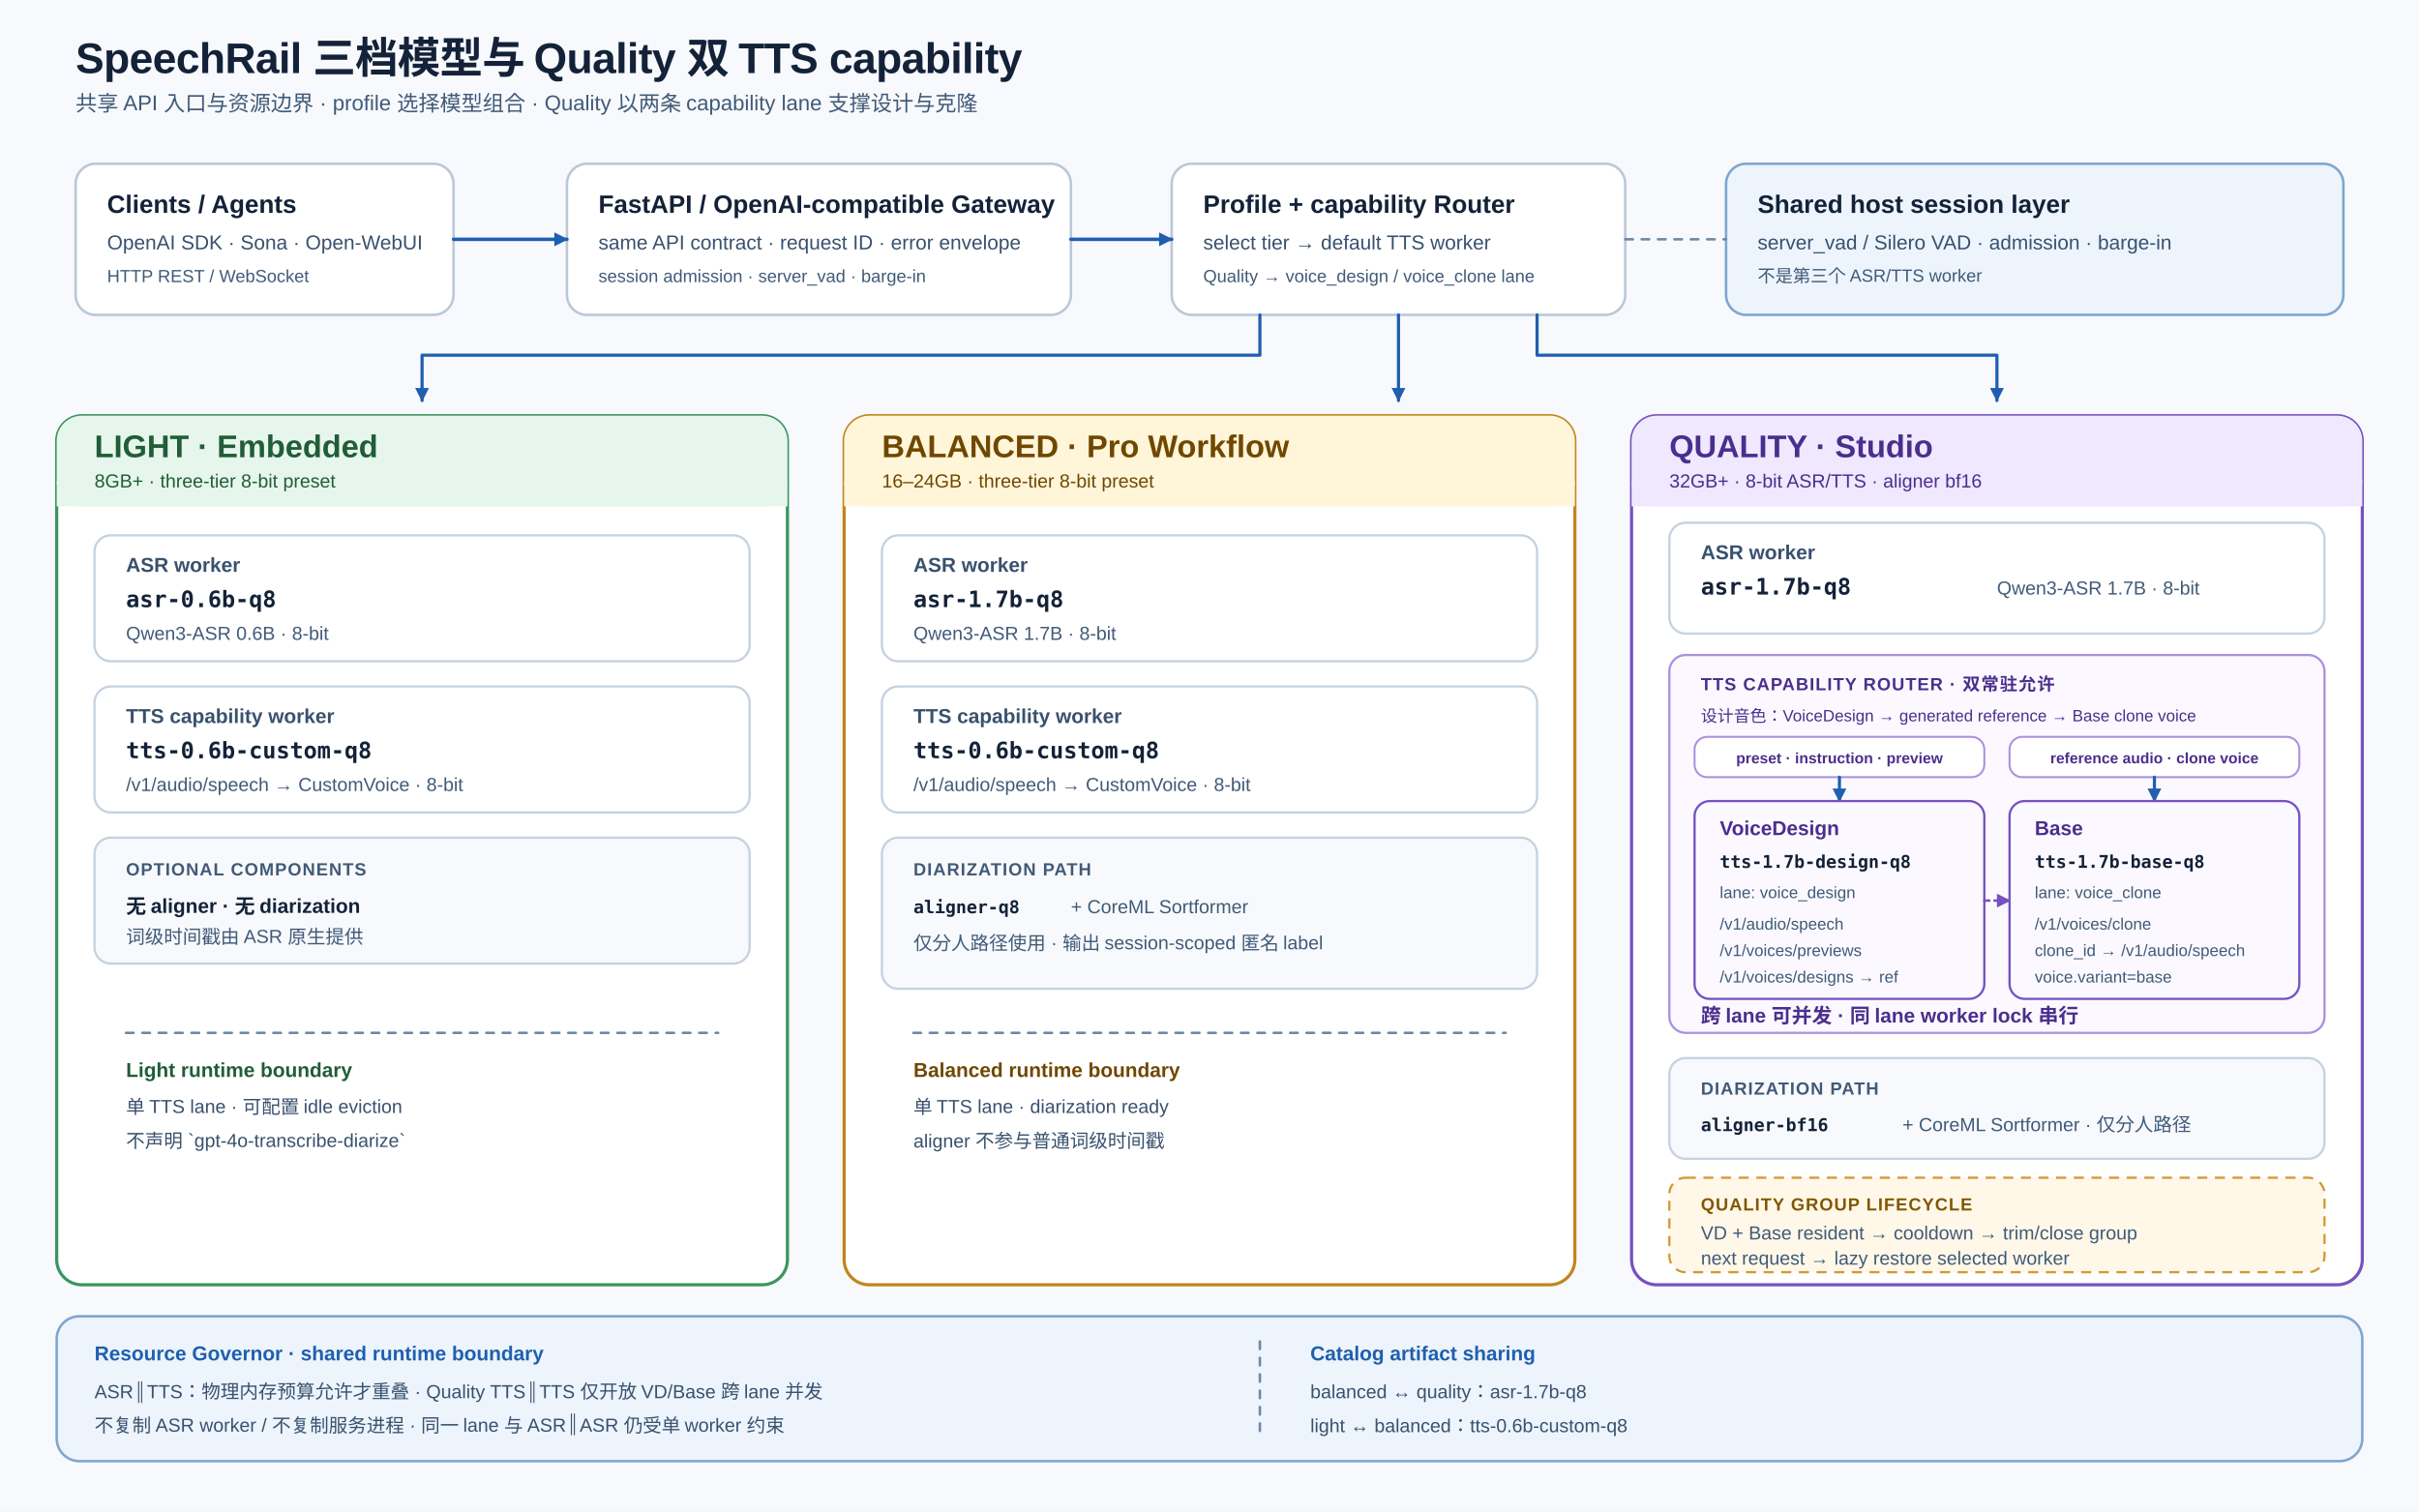
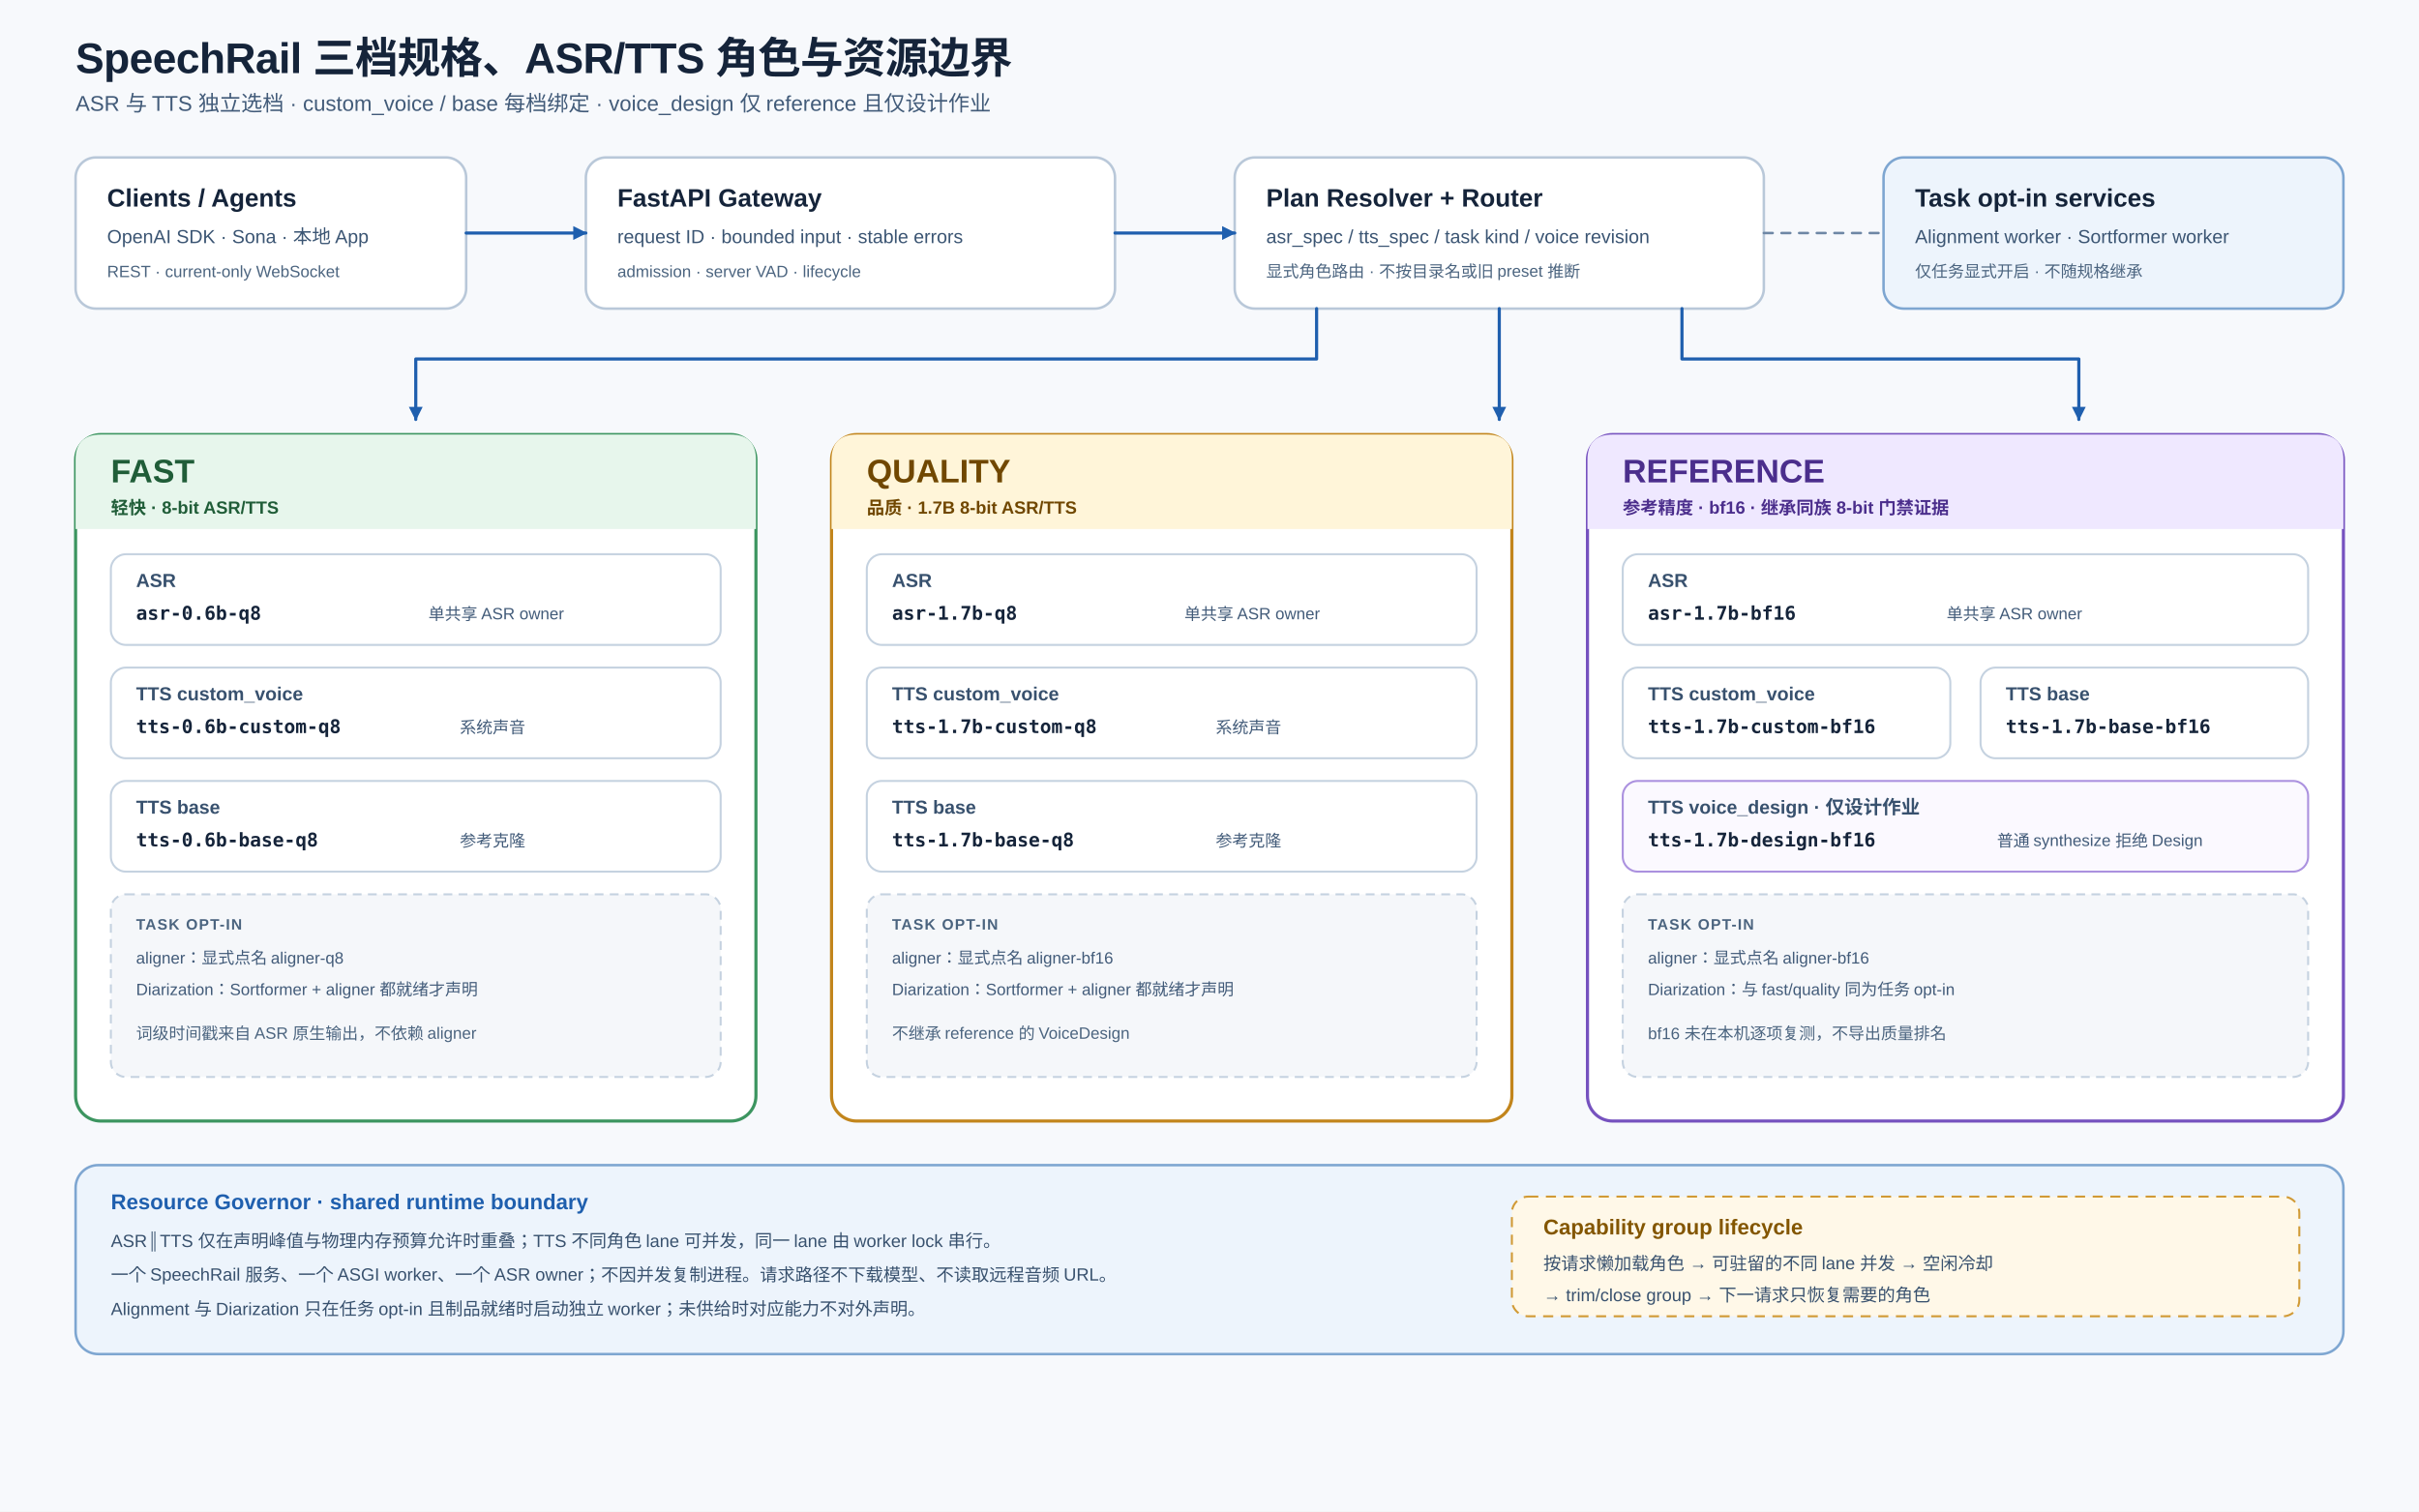
<svg xmlns="http://www.w3.org/2000/svg" width="1920" height="1200" viewBox="0 0 1920 1200" role="img" aria-labelledby="diagram-title diagram-desc">
  <defs>
    <style>
      
        text {
          font-family: -apple-system, BlinkMacSystemFont, "SF Pro Text", "Helvetica Neue", Arial, sans-serif;
-           fill: #132238;
+           fill: #15243a;
        }
        .canvas { fill: #f7f9fc; }
        .title { font-size: 34px; font-weight: 700; letter-spacing: -0.4px; }
-         .subtitle { font-size: 17px; font-weight: 400; fill: #405a78; }
+         .subtitle { font-size: 17px; font-weight: 400; fill: #425b79; }
        .box-title { font-size: 20px; font-weight: 700; }
-         .box-copy { font-size: 16px; font-weight: 500; fill: #38516e; }
-         .box-copy-small { font-size: 14px; font-weight: 400; fill: #405a78; }
-         .profile-title { font-size: 25px; font-weight: 700; }
-         .profile-subtitle { font-size: 15px; font-weight: 500; }
-         .section-label { font-size: 14px; font-weight: 700; letter-spacing: 0.8px; fill: #405a78; }
-         .model-title { font-size: 16px; font-weight: 700; fill: #38516e; }
-         .model-key { font-family: "SFMono-Regular", Menlo, Consolas, monospace; font-size: 18px; font-weight: 700; }
-         .model-key-small { font-family: "SFMono-Regular", Menlo, Consolas, monospace; font-size: 14px; font-weight: 700; }
-         .model-copy { font-size: 15px; font-weight: 500; fill: #405a78; }
-         .model-copy-small { font-size: 13px; font-weight: 500; fill: #405a78; }
-         .note { font-size: 15px; font-weight: 500; fill: #405a78; }
-         .callout { font-size: 16px; font-weight: 700; }
-         .footer-title { font-size: 16px; font-weight: 700; }
-         .footer-copy { font-size: 15px; font-weight: 500; fill: #38516e; }
-         .flow { fill: none; stroke: #1f5fae; stroke-width: 2.75; stroke-linecap: round; stroke-linejoin: round; }
-         .route-flow { fill: none; stroke: #1f5fae; stroke-width: 2.5; stroke-linecap: round; stroke-linejoin: round; }
-         .route-label { font-size: 12px; font-weight: 700; fill: #4b2e8c; }
-         .lifecycle { fill: none; stroke: #a56600; stroke-width: 2.5; stroke-dasharray: 10 8; stroke-linecap: round; stroke-linejoin: round; }
-         .shared-line { fill: none; stroke: #6e87a5; stroke-width: 2; stroke-dasharray: 6 7; stroke-linecap: round; }
-         .handoff-line { fill: none; stroke: #7652bf; stroke-width: 2; stroke-dasharray: 4 4; stroke-linecap: round; }
+         .box-copy { font-size: 15px; font-weight: 500; fill: #3b5573; }
+         .box-copy-small { font-size: 13px; font-weight: 400; fill: #4b647f; }
+         .card-title { font-size: 26px; font-weight: 700; }
+         .card-subtitle { font-size: 14px; font-weight: 600; }
+         .section-label { font-size: 12px; font-weight: 700; letter-spacing: 0.9px; fill: #4b647f; }
+         .role-title { font-size: 15px; font-weight: 700; fill: #38516e; }
+         .model-key { font-family: "SFMono-Regular", Menlo, Consolas, monospace; font-size: 15px; font-weight: 700; }
+         .model-copy { font-size: 13px; font-weight: 500; fill: #425b79; }
+         .note { font-size: 13px; font-weight: 500; fill: #4b647f; }
+         .footer-title { font-size: 17px; font-weight: 700; }
+         .footer-copy { font-size: 14px; font-weight: 500; fill: #38516e; }
+         .flow { fill: none; stroke: #1f5fae; stroke-width: 2.5; stroke-linecap: round; stroke-linejoin: round; }
+         .shared-line { fill: none; stroke: #6e87a5; stroke-width: 2; stroke-dasharray: 7 7; stroke-linecap: round; }
        .top-box { fill: #ffffff; stroke: #b9c8d9; stroke-width: 2; }
        .shared-box { fill: #edf4fc; stroke: #7ea6d1; stroke-width: 2; }
-         .route-pill { fill: #ffffff; stroke: #ab91df; stroke-width: 1.6; }
-         .profile-card { fill: #ffffff; stroke-width: 2.5; }
-         .model-card { fill: #ffffff; stroke: #c5d2e0; stroke-width: 1.8; }
-         .quality-model-card { fill: #fbf9ff; stroke: #ab91df; stroke-width: 1.8; }
-         .aux-card { fill: #f7f9fc; stroke: #c5d2e0; stroke-width: 1.8; }
-         .lifecycle-box { fill: #fff8e8; stroke: #d19a35; stroke-width: 1.8; stroke-dasharray: 8 6; }
-         .light-fill { fill: #e7f6ec; }
-         .light-stroke { stroke: #3c9560; }
-         .light-text { fill: #205d38; }
-         .balanced-fill { fill: #fff5d9; }
-         .balanced-stroke { stroke: #c2851c; }
-         .balanced-text { fill: #704700; }
-         .quality-fill { fill: #efe8ff; }
-         .quality-stroke { stroke: #7652bf; }
-         .quality-text { fill: #4b2e8c; }
+         .fast-card { fill: #ffffff; stroke: #3c9560; stroke-width: 2.5; }
+         .fast-header { fill: #e7f6ec; }
+         .fast-text { fill: #205d38; }
+         .quality-card { fill: #ffffff; stroke: #c2851c; stroke-width: 2.5; }
+         .quality-header { fill: #fff5d9; }
+         .quality-text { fill: #704700; }
+         .reference-card { fill: #ffffff; stroke: #7652bf; stroke-width: 2.5; }
+         .reference-header { fill: #efe8ff; }
+         .reference-text { fill: #4b2e8c; }
+         .role-box { fill: #ffffff; stroke: #c5d2e0; stroke-width: 1.6; }
+         .role-box-design { fill: #fbf9ff; stroke: #ab91df; stroke-width: 1.6; }
+         .optional-box { fill: #f5f7fa; stroke: #c5d2e0; stroke-width: 1.6; stroke-dasharray: 7 5; }
+         .lifecycle-box { fill: #fff8e8; stroke: #d19a35; stroke-width: 1.6; stroke-dasharray: 8 6; }
        .blue-text { fill: #1f5fae; }
        .orange-text { fill: #835600; }
      
    </style>
    <marker id="flow-arrow" markerWidth="11" markerHeight="11" refX="10" refY="5.5" orient="auto" markerUnits="userSpaceOnUse">
      <path d="M0,0 L11,5.5 L0,11 Z" fill="#1f5fae" />
    </marker>
-     <marker id="lifecycle-arrow" markerWidth="11" markerHeight="11" refX="10" refY="5.5" orient="auto" markerUnits="userSpaceOnUse">
-       <path d="M0,0 L11,5.5 L0,11 Z" fill="#a56600" />
-     </marker>
-     <marker id="handoff-arrow" markerWidth="11" markerHeight="11" refX="10" refY="5.5" orient="auto" markerUnits="userSpaceOnUse">
-       <path d="M0,0 L11,5.5 L0,11 Z" fill="#7652bf" />
-     </marker>
  </defs>
  <rect class="canvas" x="0" y="0" width="1920" height="1200" />
-   <text class="title" x="60" y="58">SpeechRail 三档模型与 Quality 双 TTS capability</text>
-   <text class="subtitle" x="60" y="88">共享 API 入口与资源边界 · profile 选择模型组合 · Quality 以两条 capability lane 支撑设计与克隆</text>
-   <rect class="top-box" x="60" y="130" width="300" height="120" rx="16" />
-   <text class="box-title" x="85" y="169">Clients / Agents</text>
-   <text class="box-copy" x="85" y="198">OpenAI SDK · Sona · Open-WebUI</text>
-   <text class="box-copy-small" x="85" y="224">HTTP REST / WebSocket</text>
-   <rect class="top-box" x="450" y="130" width="400" height="120" rx="16" />
-   <text class="box-title" x="475" y="169">FastAPI / OpenAI-compatible Gateway</text>
-   <text class="box-copy" x="475" y="198">same API contract · request ID · error envelope</text>
-   <text class="box-copy-small" x="475" y="224">session admission · server_vad · barge-in</text>
-   <rect class="top-box" x="930" y="130" width="360" height="120" rx="16" />
-   <text class="box-title" x="955" y="169">Profile + capability Router</text>
-   <text class="box-copy" x="955" y="198">select tier → default TTS worker</text>
-   <text class="box-copy-small" x="955" y="224">Quality → voice_design / voice_clone lane</text>
-   <rect class="shared-box" x="1370" y="130" width="490" height="120" rx="16" />
-   <text class="box-title" x="1395" y="169">Shared host session layer</text>
-   <text class="box-copy" x="1395" y="198">server_vad / Silero VAD · admission · barge-in</text>
-   <text class="box-copy-small" x="1395" y="224">不是第三个 ASR/TTS worker</text>
-   <path class="flow" d="M360 190 H450" marker-end="url(#flow-arrow)" />
-   <path class="flow" d="M850 190 H930" marker-end="url(#flow-arrow)" />
-   <path class="shared-line" d="M1290 190 H1370" />
-   <path class="route-flow" d="M1000 250 V282 H335 V318" marker-end="url(#flow-arrow)" />
-   <path class="route-flow" d="M1110 250 V318" marker-end="url(#flow-arrow)" />
-   <path class="route-flow" d="M1220 250 V282 H1585 V318" marker-end="url(#flow-arrow)" />
-   <rect class="profile-card light-stroke" x="45" y="330" width="580" height="690" rx="20" />
-   <rect class="light-fill" x="45" y="330" width="580" height="72" rx="20" />
-   <rect class="light-fill" x="45" y="382" width="580" height="20" />
-   <text class="profile-title light-text" x="75" y="363">LIGHT · Embedded</text>
-   <text class="profile-subtitle light-text" x="75" y="387">8GB+ · three-tier 8-bit preset</text>
-   <rect class="model-card" x="75" y="425" width="520" height="100" rx="13" />
-   <text class="model-title" x="100" y="454">ASR worker</text>
-   <text class="model-key" x="100" y="482">asr-0.6b-q8</text>
-   <text class="model-copy" x="100" y="508">Qwen3-ASR 0.6B · 8-bit</text>
-   <rect class="model-card" x="75" y="545" width="520" height="100" rx="13" />
-   <text class="model-title" x="100" y="574">TTS capability worker</text>
-   <text class="model-key" x="100" y="602">tts-0.6b-custom-q8</text>
-   <text class="model-copy" x="100" y="628">/v1/audio/speech → CustomVoice · 8-bit</text>
-   <rect class="aux-card" x="75" y="665" width="520" height="100" rx="13" />
-   <text class="section-label" x="100" y="695">OPTIONAL COMPONENTS</text>
-   <text class="callout" x="100" y="725">无 aligner · 无 diarization</text>
-   <text class="model-copy" x="100" y="749">词级时间戳由 ASR 原生提供</text>
-   <path class="shared-line" d="M100 820 H570" />
-   <text class="footer-title light-text" x="100" y="855">Light runtime boundary</text>
-   <text class="footer-copy" x="100" y="884">单 TTS lane · 可配置 idle eviction</text>
-   <text class="footer-copy" x="100" y="911">不声明 `gpt-4o-transcribe-diarize`</text>
-   <rect class="profile-card balanced-stroke" x="670" y="330" width="580" height="690" rx="20" />
-   <rect class="balanced-fill" x="670" y="330" width="580" height="72" rx="20" />
-   <rect class="balanced-fill" x="670" y="382" width="580" height="20" />
-   <text class="profile-title balanced-text" x="700" y="363">BALANCED · Pro Workflow</text>
-   <text class="profile-subtitle balanced-text" x="700" y="387">16–24GB · three-tier 8-bit preset</text>
-   <rect class="model-card" x="700" y="425" width="520" height="100" rx="13" />
-   <text class="model-title" x="725" y="454">ASR worker</text>
-   <text class="model-key" x="725" y="482">asr-1.7b-q8</text>
-   <text class="model-copy" x="725" y="508">Qwen3-ASR 1.7B · 8-bit</text>
-   <rect class="model-card" x="700" y="545" width="520" height="100" rx="13" />
-   <text class="model-title" x="725" y="574">TTS capability worker</text>
-   <text class="model-key" x="725" y="602">tts-0.6b-custom-q8</text>
-   <text class="model-copy" x="725" y="628">/v1/audio/speech → CustomVoice · 8-bit</text>
-   <rect class="aux-card" x="700" y="665" width="520" height="120" rx="13" />
-   <text class="section-label" x="725" y="695">DIARIZATION PATH</text>
-   <text class="model-key-small" x="725" y="725">aligner-q8</text>
-   <text class="model-copy" x="850" y="725">+ CoreML Sortformer</text>
-   <text class="model-copy" x="725" y="754">仅分人路径使用 · 输出 session-scoped 匿名 label</text>
-   <path class="shared-line" d="M725 820 H1195" />
-   <text class="footer-title balanced-text" x="725" y="855">Balanced runtime boundary</text>
-   <text class="footer-copy" x="725" y="884">单 TTS lane · diarization ready</text>
-   <text class="footer-copy" x="725" y="911">aligner 不参与普通词级时间戳</text>
-   <rect class="profile-card quality-stroke" x="1295" y="330" width="580" height="690" rx="20" />
-   <rect class="quality-fill" x="1295" y="330" width="580" height="72" rx="20" />
-   <rect class="quality-fill" x="1295" y="382" width="580" height="20" />
-   <text class="profile-title quality-text" x="1325" y="363">QUALITY · Studio</text>
-   <text class="profile-subtitle quality-text" x="1325" y="387">32GB+ · 8-bit ASR/TTS · aligner bf16</text>
-   <rect class="model-card" x="1325" y="415" width="520" height="88" rx="13" />
-   <text class="model-title" x="1350" y="444">ASR worker</text>
-   <text class="model-key" x="1350" y="472">asr-1.7b-q8</text>
-   <text class="model-copy" x="1585" y="472">Qwen3-ASR 1.7B · 8-bit</text>
-   <rect class="quality-model-card" x="1325" y="520" width="520" height="300" rx="13" />
-   <text class="section-label quality-text" x="1350" y="548">TTS CAPABILITY ROUTER · 双常驻允许</text>
-   <text class="model-copy-small quality-text" x="1350" y="573">设计音色：VoiceDesign → generated reference → Base clone voice</text>
-   <rect class="route-pill" x="1345" y="585" width="230" height="32" rx="10" />
-   <text class="route-label" x="1460" y="606" text-anchor="middle">preset · instruction · preview</text>
-   <path class="route-flow" d="M1460 617 V636" marker-end="url(#flow-arrow)" />
-   <rect class="route-pill" x="1595" y="585" width="230" height="32" rx="10" />
-   <text class="route-label" x="1710" y="606" text-anchor="middle">reference audio · clone voice</text>
-   <path class="route-flow" d="M1710 617 V636" marker-end="url(#flow-arrow)" />
-   <rect class="quality-model-card quality-stroke" x="1345" y="636" width="230" height="157" rx="12" />
-   <text class="model-title quality-text" x="1365" y="663">VoiceDesign</text>
-   <text class="model-key-small" x="1365" y="689">tts-1.7b-design-q8</text>
-   <text class="model-copy-small" x="1365" y="713">lane: voice_design</text>
-   <text class="model-copy-small" x="1365" y="738">/v1/audio/speech</text>
-   <text class="model-copy-small" x="1365" y="759">/v1/voices/previews</text>
-   <text class="model-copy-small" x="1365" y="780">/v1/voices/designs → ref</text>
-   <rect class="quality-model-card quality-stroke" x="1595" y="636" width="230" height="157" rx="12" />
-   <text class="model-title quality-text" x="1615" y="663">Base</text>
-   <text class="model-key-small" x="1615" y="689">tts-1.7b-base-q8</text>
-   <text class="model-copy-small" x="1615" y="713">lane: voice_clone</text>
-   <text class="model-copy-small" x="1615" y="738">/v1/voices/clone</text>
-   <text class="model-copy-small" x="1615" y="759">clone_id → /v1/audio/speech</text>
-   <text class="model-copy-small" x="1615" y="780">voice.variant=base</text>
-   <path class="handoff-line" d="M1575 715 H1595" marker-end="url(#handoff-arrow)" />
-   <text class="callout quality-text" x="1350" y="812">跨 lane 可并发 · 同 lane worker lock 串行</text>
-   <rect class="aux-card" x="1325" y="840" width="520" height="80" rx="13" />
-   <text class="section-label" x="1350" y="869">DIARIZATION PATH</text>
-   <text class="model-key-small" x="1350" y="898">aligner-bf16</text>
-   <text class="model-copy" x="1510" y="898">+ CoreML Sortformer · 仅分人路径</text>
-   <rect class="lifecycle-box" x="1325" y="935" width="520" height="75" rx="13" />
-   <text class="section-label orange-text" x="1350" y="961">QUALITY GROUP LIFECYCLE</text>
-   <text class="model-copy" x="1350" y="984">VD + Base resident → cooldown → trim/close group</text>
-   <text class="model-copy" x="1350" y="1004">next request → lazy restore selected worker</text>
-   <rect class="shared-box" x="45" y="1045" width="1830" height="115" rx="18" />
-   <text class="footer-title blue-text" x="75" y="1080">Resource Governor · shared runtime boundary</text>
-   <text class="footer-copy" x="75" y="1110">ASR∥TTS：物理内存预算允许才重叠 · Quality TTS∥TTS 仅开放 VD/Base 跨 lane 并发</text>
-   <text class="footer-copy" x="75" y="1137">不复制 ASR worker / 不复制服务进程 · 同一 lane 与 ASR∥ASR 仍受单 worker 约束</text>
-   <path class="shared-line" d="M1000 1065 V1140" />
-   <text class="footer-title blue-text" x="1040" y="1080">Catalog artifact sharing</text>
-   <text class="footer-copy" x="1040" y="1110">balanced ↔ quality：asr-1.7b-q8</text>
-   <text class="footer-copy" x="1040" y="1137">light ↔ balanced：tts-0.6b-custom-q8</text>
+   <text class="title" x="60" y="58">SpeechRail 三档规格、ASR/TTS 角色与资源边界</text>
+   <text class="subtitle" x="60" y="88">ASR 与 TTS 独立选档 · custom_voice / base 每档绑定 · voice_design 仅 reference 且仅设计作业</text>
+   <rect class="top-box" x="60" y="125" width="310" height="120" rx="16" />
+   <text class="box-title" x="85" y="164">Clients / Agents</text>
+   <text class="box-copy" x="85" y="193">OpenAI SDK · Sona · 本地 App</text>
+   <text class="box-copy-small" x="85" y="220">REST · current-only WebSocket</text>
+   <rect class="top-box" x="465" y="125" width="420" height="120" rx="16" />
+   <text class="box-title" x="490" y="164">FastAPI Gateway</text>
+   <text class="box-copy" x="490" y="193">request ID · bounded input · stable errors</text>
+   <text class="box-copy-small" x="490" y="220">admission · server VAD · lifecycle</text>
+   <rect class="top-box" x="980" y="125" width="420" height="120" rx="16" />
+   <text class="box-title" x="1005" y="164">Plan Resolver + Router</text>
+   <text class="box-copy" x="1005" y="193">asr_spec / tts_spec / task kind / voice revision</text>
+   <text class="box-copy-small" x="1005" y="220">显式角色路由 · 不按目录名或旧 preset 推断</text>
+   <rect class="shared-box" x="1495" y="125" width="365" height="120" rx="16" />
+   <text class="box-title" x="1520" y="164">Task opt-in services</text>
+   <text class="box-copy" x="1520" y="193">Alignment worker · Sortformer worker</text>
+   <text class="box-copy-small" x="1520" y="220">仅任务显式开启 · 不随规格继承</text>
+   <path class="flow" d="M370 185 H465" marker-end="url(#flow-arrow)" />
+   <path class="flow" d="M885 185 H980" marker-end="url(#flow-arrow)" />
+   <path class="shared-line" d="M1400 185 H1495" />
+   <path class="flow" d="M1045 245 V285 H330 V333" marker-end="url(#flow-arrow)" />
+   <path class="flow" d="M1190 245 V333" marker-end="url(#flow-arrow)" />
+   <path class="flow" d="M1335 245 V285 H1650 V333" marker-end="url(#flow-arrow)" />
+   <rect class="fast-card" x="60" y="345" width="540" height="545" rx="20" />
+   <path class="fast-header" d="M60 365 Q60 345 80 345 H580 Q600 345 600 365 V420 H60 Z" />
+   <text class="card-title fast-text" x="88" y="383">FAST</text>
+   <text class="card-subtitle fast-text" x="88" y="408">轻快 · 8-bit ASR/TTS</text>
+   <rect class="role-box" x="88" y="440" width="484" height="72" rx="12" />
+   <text class="role-title" x="108" y="466">ASR</text>
+   <text class="model-key" x="108" y="492">asr-0.6b-q8</text>
+   <text class="model-copy" x="340" y="492">单共享 ASR owner</text>
+   <rect class="role-box" x="88" y="530" width="484" height="72" rx="12" />
+   <text class="role-title" x="108" y="556">TTS custom_voice</text>
+   <text class="model-key" x="108" y="582">tts-0.6b-custom-q8</text>
+   <text class="model-copy" x="365" y="582">系统声音</text>
+   <rect class="role-box" x="88" y="620" width="484" height="72" rx="12" />
+   <text class="role-title" x="108" y="646">TTS base</text>
+   <text class="model-key" x="108" y="672">tts-0.6b-base-q8</text>
+   <text class="model-copy" x="365" y="672">参考克隆</text>
+   <rect class="optional-box" x="88" y="710" width="484" height="145" rx="12" />
+   <text class="section-label" x="108" y="738">TASK OPT-IN</text>
+   <text class="model-copy" x="108" y="765">aligner：显式点名 aligner-q8</text>
+   <text class="model-copy" x="108" y="790">Diarization：Sortformer + aligner 都就绪才声明</text>
+   <text class="note" x="108" y="825">词级时间戳来自 ASR 原生输出，不依赖 aligner</text>
+   <rect class="quality-card" x="660" y="345" width="540" height="545" rx="20" />
+   <path class="quality-header" d="M660 365 Q660 345 680 345 H1180 Q1200 345 1200 365 V420 H660 Z" />
+   <text class="card-title quality-text" x="688" y="383">QUALITY</text>
+   <text class="card-subtitle quality-text" x="688" y="408">品质 · 1.7B 8-bit ASR/TTS</text>
+   <rect class="role-box" x="688" y="440" width="484" height="72" rx="12" />
+   <text class="role-title" x="708" y="466">ASR</text>
+   <text class="model-key" x="708" y="492">asr-1.7b-q8</text>
+   <text class="model-copy" x="940" y="492">单共享 ASR owner</text>
+   <rect class="role-box" x="688" y="530" width="484" height="72" rx="12" />
+   <text class="role-title" x="708" y="556">TTS custom_voice</text>
+   <text class="model-key" x="708" y="582">tts-1.7b-custom-q8</text>
+   <text class="model-copy" x="965" y="582">系统声音</text>
+   <rect class="role-box" x="688" y="620" width="484" height="72" rx="12" />
+   <text class="role-title" x="708" y="646">TTS base</text>
+   <text class="model-key" x="708" y="672">tts-1.7b-base-q8</text>
+   <text class="model-copy" x="965" y="672">参考克隆</text>
+   <rect class="optional-box" x="688" y="710" width="484" height="145" rx="12" />
+   <text class="section-label" x="708" y="738">TASK OPT-IN</text>
+   <text class="model-copy" x="708" y="765">aligner：显式点名 aligner-bf16</text>
+   <text class="model-copy" x="708" y="790">Diarization：Sortformer + aligner 都就绪才声明</text>
+   <text class="note" x="708" y="825">不继承 reference 的 VoiceDesign</text>
+   <rect class="reference-card" x="1260" y="345" width="600" height="545" rx="20" />
+   <path class="reference-header" d="M1260 365 Q1260 345 1280 345 H1840 Q1860 345 1860 365 V420 H1260 Z" />
+   <text class="card-title reference-text" x="1288" y="383">REFERENCE</text>
+   <text class="card-subtitle reference-text" x="1288" y="408">参考精度 · bf16 · 继承同族 8-bit 门禁证据</text>
+   <rect class="role-box" x="1288" y="440" width="544" height="72" rx="12" />
+   <text class="role-title" x="1308" y="466">ASR</text>
+   <text class="model-key" x="1308" y="492">asr-1.7b-bf16</text>
+   <text class="model-copy" x="1545" y="492">单共享 ASR owner</text>
+   <rect class="role-box" x="1288" y="530" width="260" height="72" rx="12" />
+   <text class="role-title" x="1308" y="556">TTS custom_voice</text>
+   <text class="model-key" x="1308" y="582">tts-1.7b-custom-bf16</text>
+   <rect class="role-box" x="1572" y="530" width="260" height="72" rx="12" />
+   <text class="role-title" x="1592" y="556">TTS base</text>
+   <text class="model-key" x="1592" y="582">tts-1.7b-base-bf16</text>
+   <rect class="role-box-design" x="1288" y="620" width="544" height="72" rx="12" />
+   <text class="role-title" x="1308" y="646">TTS voice_design · 仅设计作业</text>
+   <text class="model-key" x="1308" y="672">tts-1.7b-design-bf16</text>
+   <text class="model-copy" x="1585" y="672">普通 synthesize 拒绝 Design</text>
+   <rect class="optional-box" x="1288" y="710" width="544" height="145" rx="12" />
+   <text class="section-label" x="1308" y="738">TASK OPT-IN</text>
+   <text class="model-copy" x="1308" y="765">aligner：显式点名 aligner-bf16</text>
+   <text class="model-copy" x="1308" y="790">Diarization：与 fast/quality 同为任务 opt-in</text>
+   <text class="note" x="1308" y="825">bf16 未在本机逐项复测，不导出质量排名</text>
+   <rect class="shared-box" x="60" y="925" width="1800" height="150" rx="18" />
+   <text class="footer-title blue-text" x="88" y="960">Resource Governor · shared runtime boundary</text>
+   <text class="footer-copy" x="88" y="990">ASR∥TTS 仅在声明峰值与物理内存预算允许时重叠；TTS 不同角色 lane 可并发，同一 lane 由 worker lock 串行。</text>
+   <text class="footer-copy" x="88" y="1017">一个 SpeechRail 服务、一个 ASGI worker、一个 ASR owner；不因并发复制进程。请求路径不下载模型、不读取远程音频 URL。</text>
+   <text class="footer-copy" x="88" y="1044">Alignment 与 Diarization 只在任务 opt-in 且制品就绪时启动独立 worker；未供给时对应能力不对外声明。</text>
+   <rect class="lifecycle-box" x="1200" y="950" width="625" height="95" rx="13" />
+   <text class="footer-title orange-text" x="1225" y="980">Capability group lifecycle</text>
+   <text class="footer-copy" x="1225" y="1008">按请求懒加载角色 → 可驻留的不同 lane 并发 → 空闲冷却</text>
+   <text class="footer-copy" x="1225" y="1033">→ trim/close group → 下一请求只恢复需要的角色</text>
</svg>
